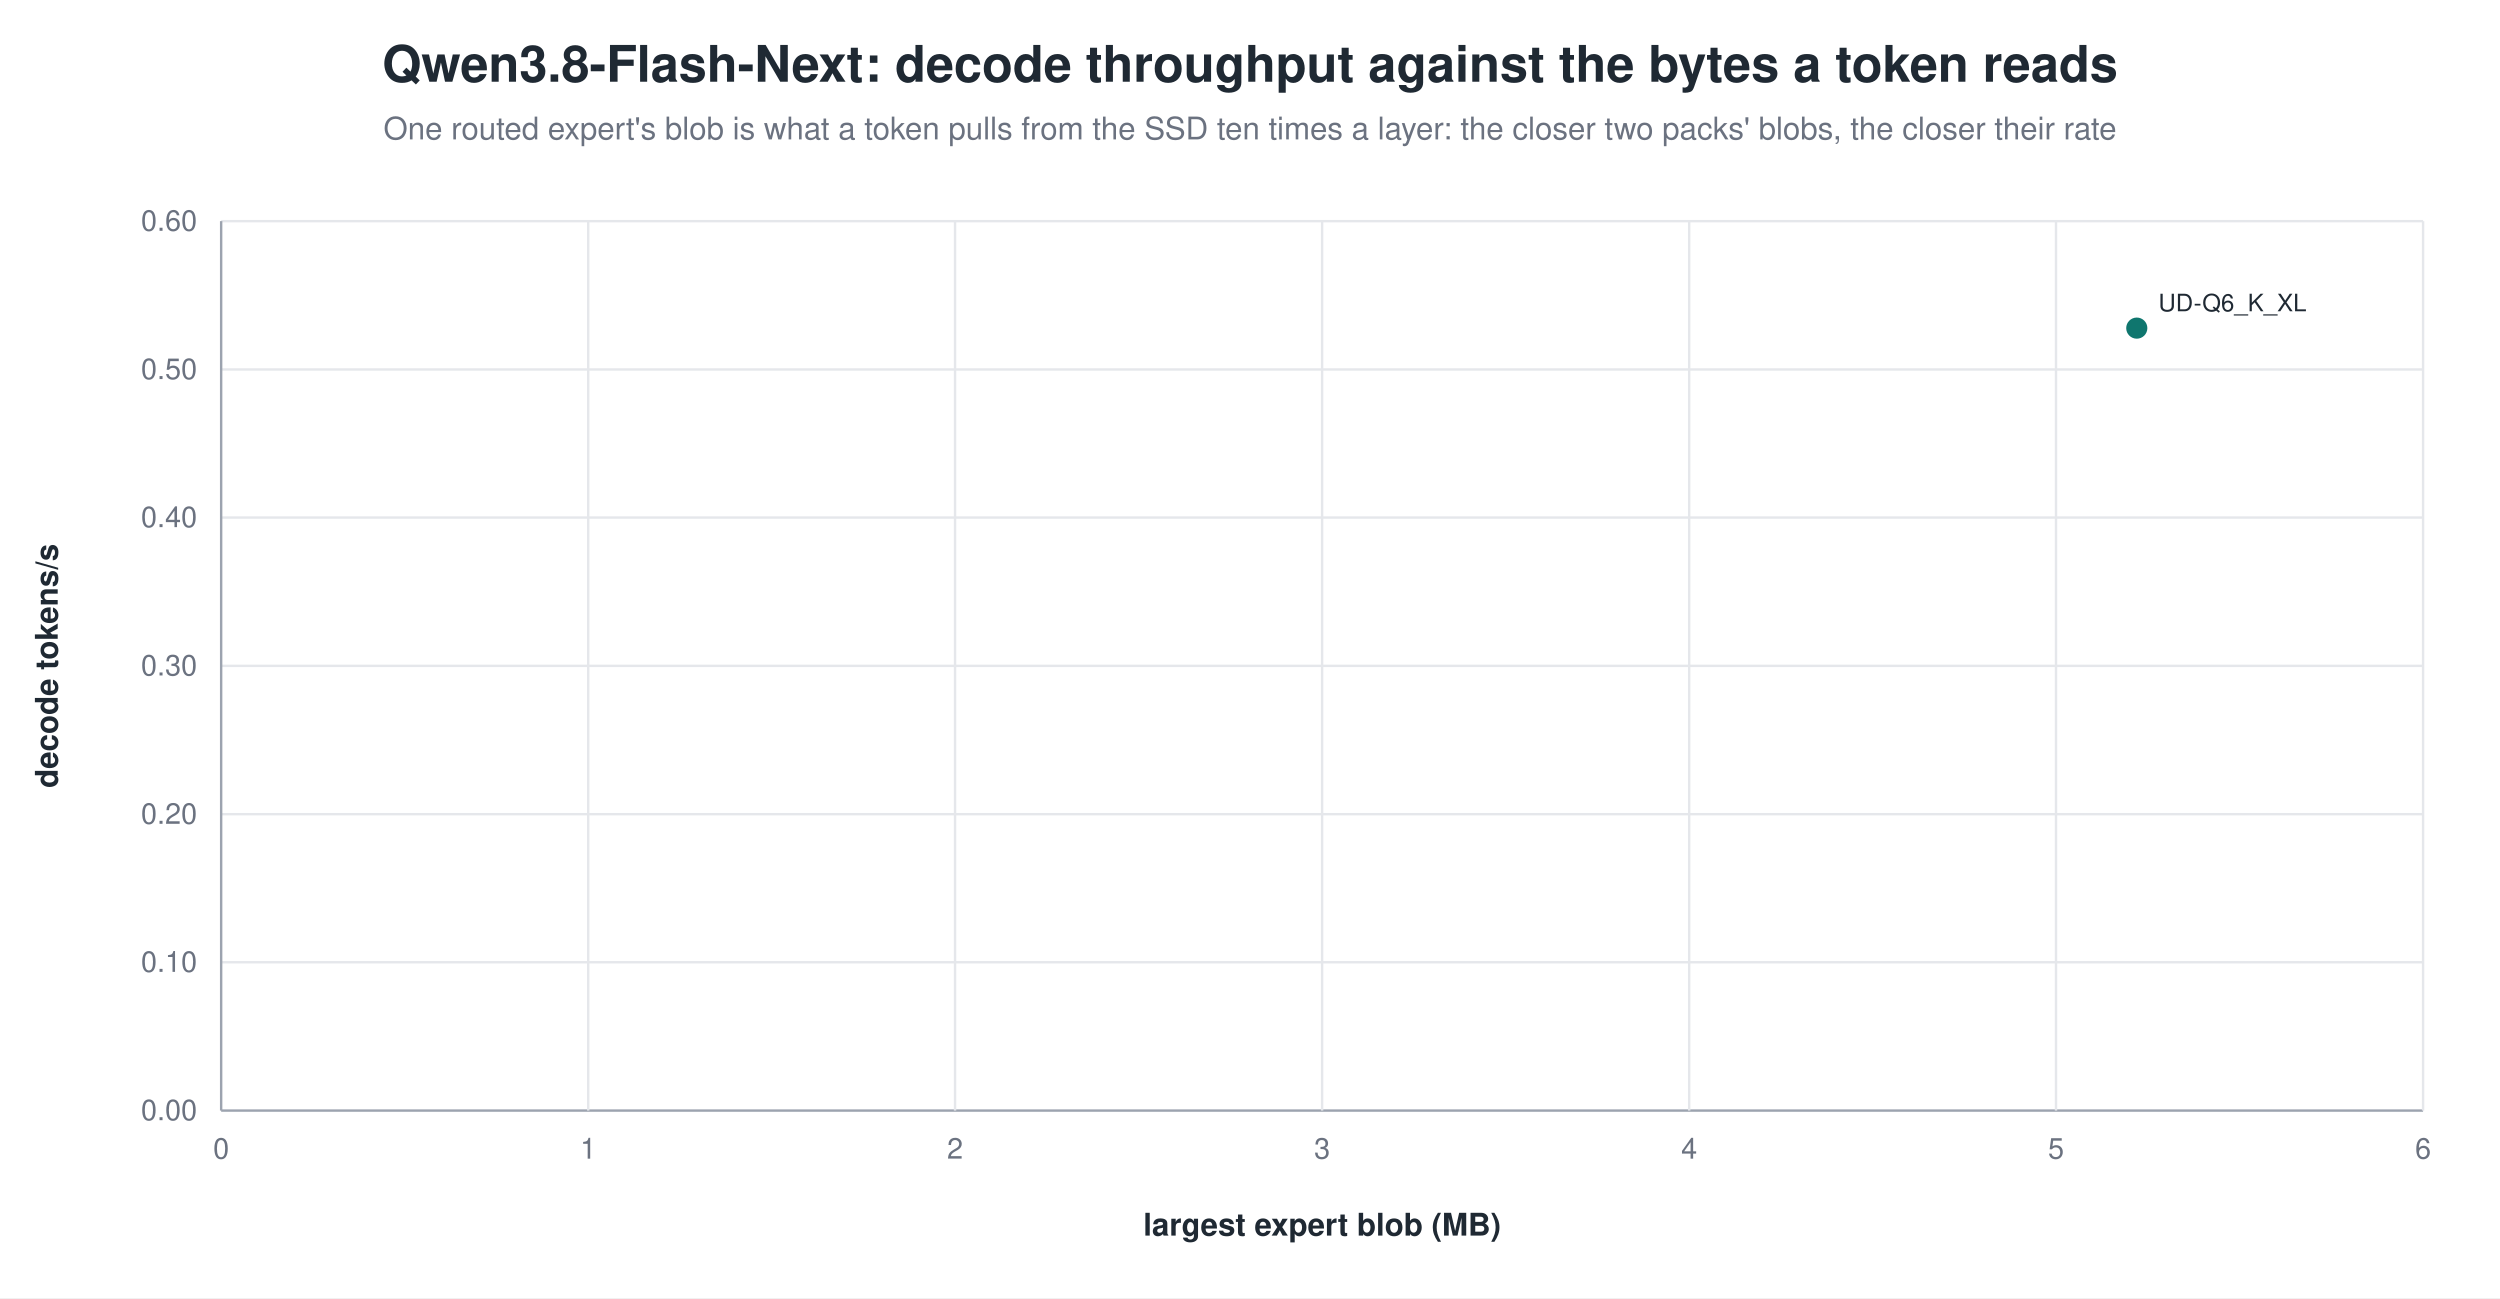
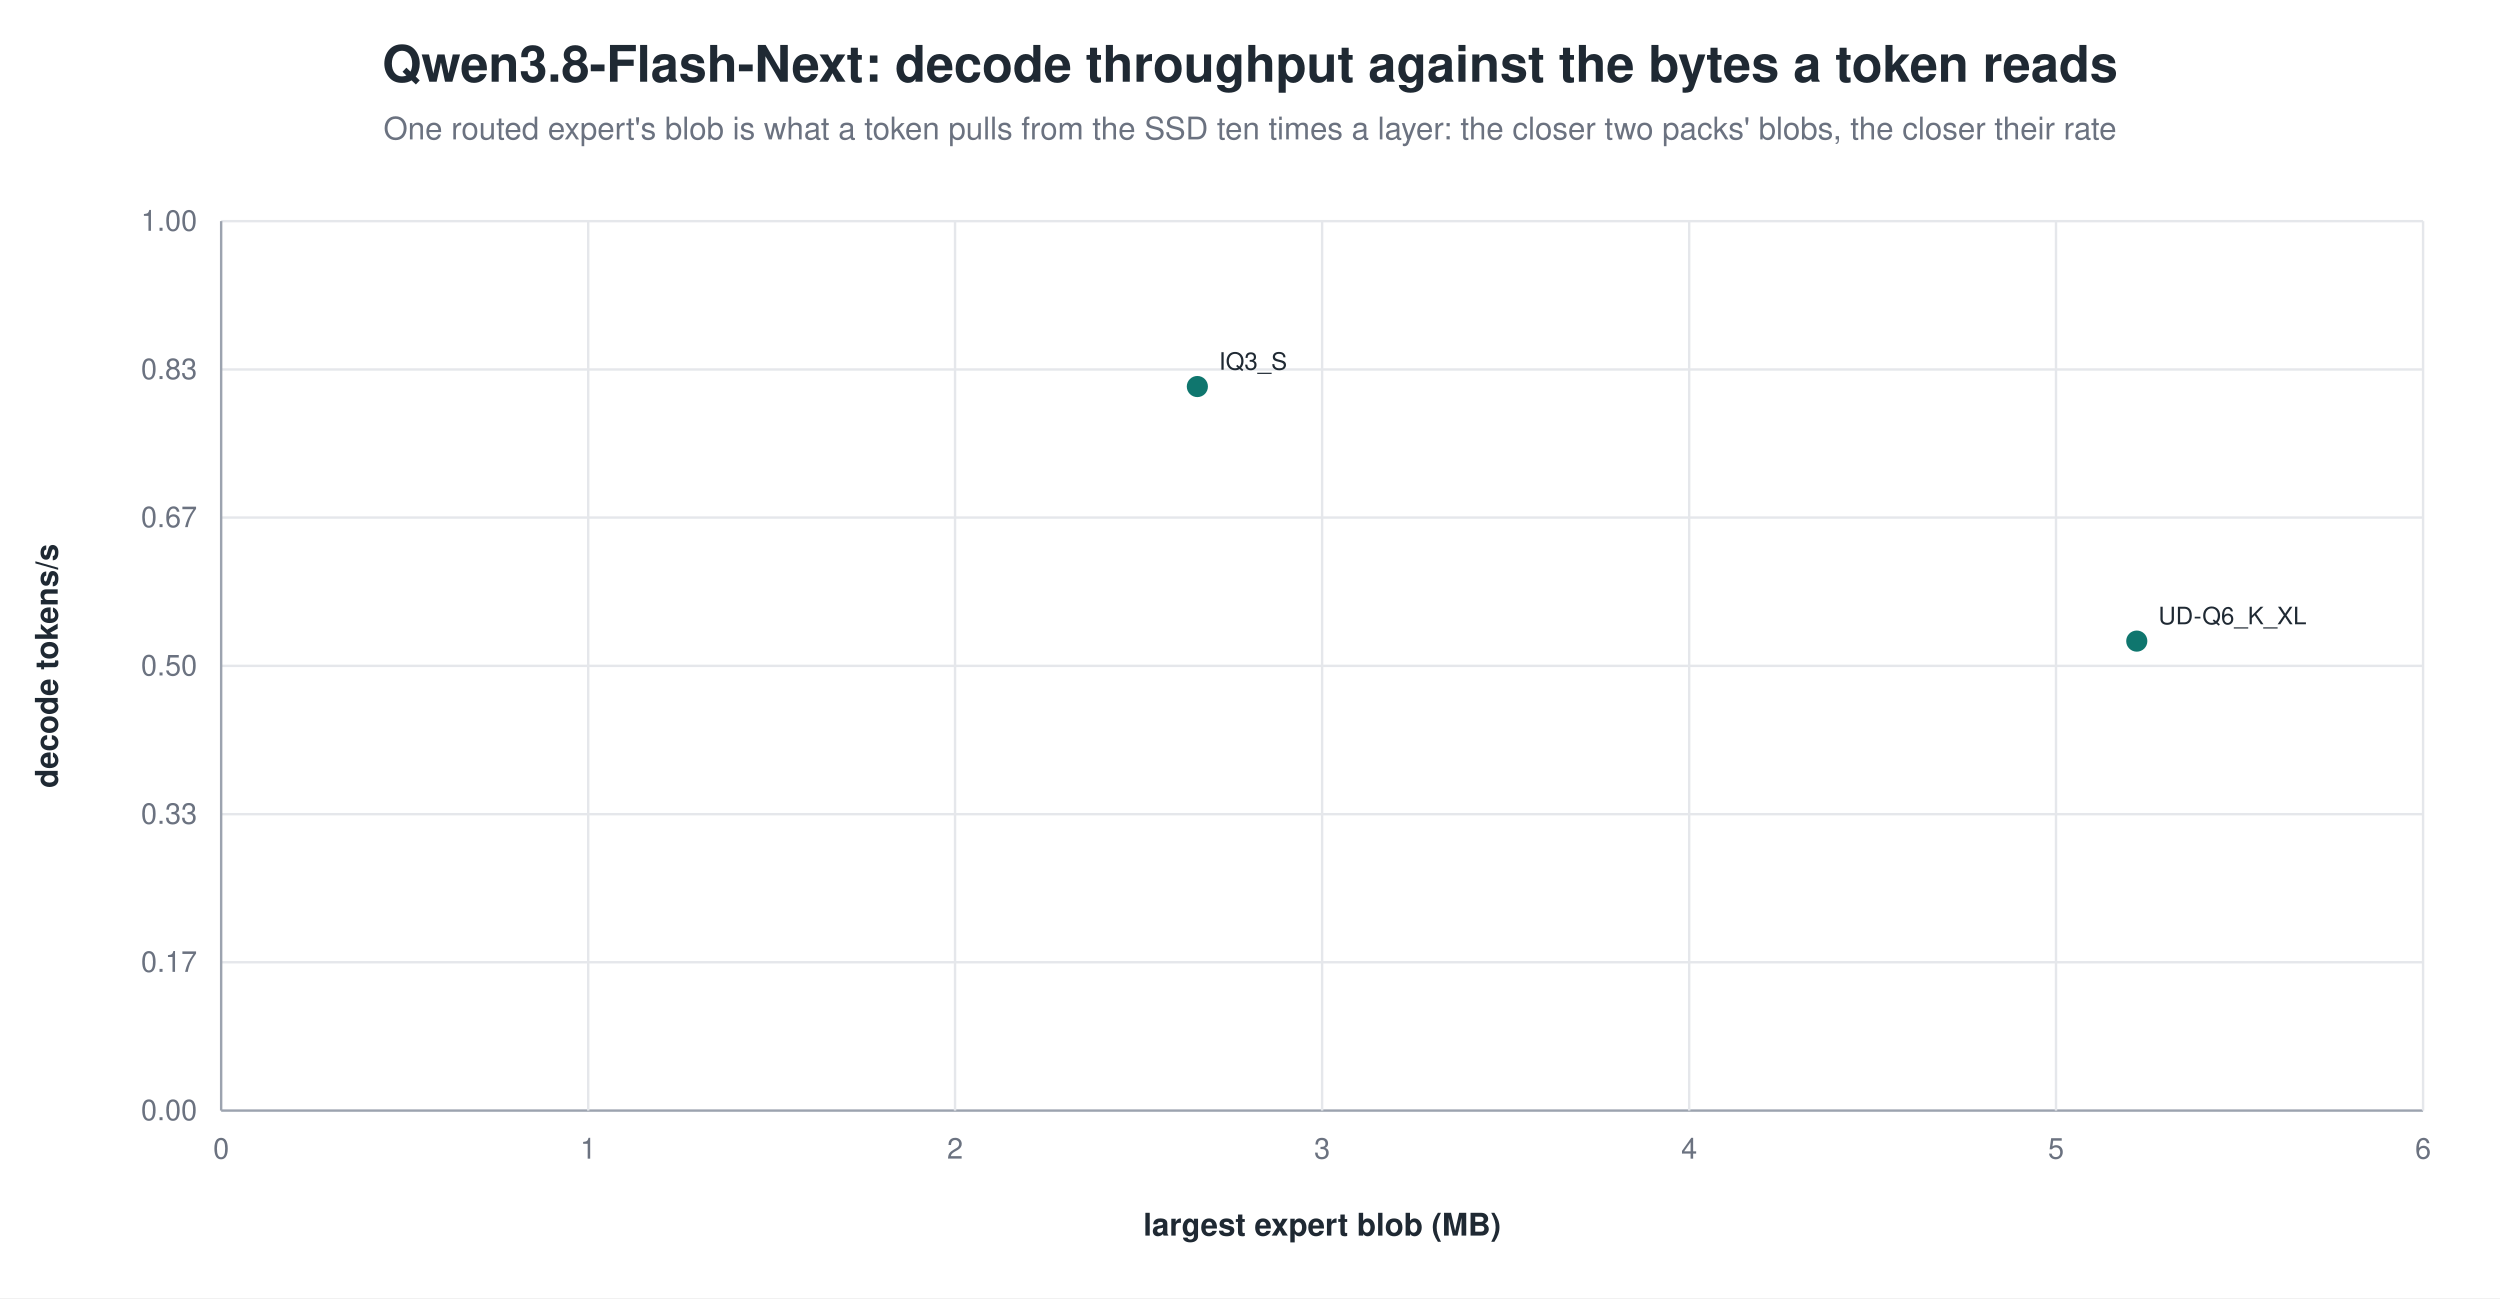
<svg xmlns="http://www.w3.org/2000/svg" width="1040" height="540" viewBox="0 0 1040 540" role="img" aria-label="Qwen3.8-Flash-Next: decode throughput against the bytes a token reads">
  <rect width="1040" height="540" fill="white" />
  <text x="520.0" y="34" text-anchor="middle" font-family="Helvetica, Arial, sans-serif" font-size="21" font-weight="600" fill="#1f2933">Qwen3.8-Flash-Next: decode throughput against the bytes a token reads</text>
  <text x="520.0" y="58" text-anchor="middle" font-family="Helvetica, Arial, sans-serif" font-size="13" fill="#6b7280">One routed expert's blob is what a token pulls from the SSD ten times a layer: the closer two packs' blobs, the closer their rate</text>
  <line x1="92.0" y1="462.0" x2="1008.0" y2="462.0" stroke="#9ca3af" stroke-width="1.0" />
  <text x="82.0" y="466.0" text-anchor="end" font-family="Helvetica, Arial, sans-serif" font-size="12" fill="#6b7280" font-weight="400">0.00</text>
  <line x1="92.0" y1="400.3" x2="1008.0" y2="400.3" stroke="#e5e7eb" stroke-width="1.0" />
-   <text x="82.0" y="404.3" text-anchor="end" font-family="Helvetica, Arial, sans-serif" font-size="12" fill="#6b7280" font-weight="400">0.10</text>
+   <text x="82.0" y="404.3" text-anchor="end" font-family="Helvetica, Arial, sans-serif" font-size="12" fill="#6b7280" font-weight="400">0.17</text>
  <line x1="92.0" y1="338.7" x2="1008.0" y2="338.7" stroke="#e5e7eb" stroke-width="1.0" />
-   <text x="82.0" y="342.7" text-anchor="end" font-family="Helvetica, Arial, sans-serif" font-size="12" fill="#6b7280" font-weight="400">0.20</text>
+   <text x="82.0" y="342.7" text-anchor="end" font-family="Helvetica, Arial, sans-serif" font-size="12" fill="#6b7280" font-weight="400">0.33</text>
  <line x1="92.0" y1="277.0" x2="1008.0" y2="277.0" stroke="#e5e7eb" stroke-width="1.0" />
-   <text x="82.0" y="281.0" text-anchor="end" font-family="Helvetica, Arial, sans-serif" font-size="12" fill="#6b7280" font-weight="400">0.30</text>
+   <text x="82.0" y="281.0" text-anchor="end" font-family="Helvetica, Arial, sans-serif" font-size="12" fill="#6b7280" font-weight="400">0.50</text>
  <line x1="92.0" y1="215.3" x2="1008.0" y2="215.3" stroke="#e5e7eb" stroke-width="1.0" />
-   <text x="82.0" y="219.3" text-anchor="end" font-family="Helvetica, Arial, sans-serif" font-size="12" fill="#6b7280" font-weight="400">0.40</text>
+   <text x="82.0" y="219.3" text-anchor="end" font-family="Helvetica, Arial, sans-serif" font-size="12" fill="#6b7280" font-weight="400">0.67</text>
  <line x1="92.0" y1="153.7" x2="1008.0" y2="153.7" stroke="#e5e7eb" stroke-width="1.0" />
-   <text x="82.0" y="157.7" text-anchor="end" font-family="Helvetica, Arial, sans-serif" font-size="12" fill="#6b7280" font-weight="400">0.50</text>
+   <text x="82.0" y="157.7" text-anchor="end" font-family="Helvetica, Arial, sans-serif" font-size="12" fill="#6b7280" font-weight="400">0.83</text>
  <line x1="92.0" y1="92.0" x2="1008.0" y2="92.0" stroke="#e5e7eb" stroke-width="1.0" />
-   <text x="82.0" y="96.0" text-anchor="end" font-family="Helvetica, Arial, sans-serif" font-size="12" fill="#6b7280" font-weight="400">0.60</text>
+   <text x="82.0" y="96.0" text-anchor="end" font-family="Helvetica, Arial, sans-serif" font-size="12" fill="#6b7280" font-weight="400">1.00</text>
  <line x1="92.0" y1="92.0" x2="92.0" y2="462.0" stroke="#9ca3af" stroke-width="1.0" />
  <text x="92.0" y="482.0" text-anchor="middle" font-family="Helvetica, Arial, sans-serif" font-size="12" fill="#6b7280" font-weight="400">0</text>
  <line x1="244.7" y1="92.0" x2="244.7" y2="462.0" stroke="#e5e7eb" stroke-width="1.0" />
  <text x="244.7" y="482.0" text-anchor="middle" font-family="Helvetica, Arial, sans-serif" font-size="12" fill="#6b7280" font-weight="400">1</text>
  <line x1="397.3" y1="92.0" x2="397.3" y2="462.0" stroke="#e5e7eb" stroke-width="1.0" />
  <text x="397.3" y="482.0" text-anchor="middle" font-family="Helvetica, Arial, sans-serif" font-size="12" fill="#6b7280" font-weight="400">2</text>
  <line x1="550.0" y1="92.0" x2="550.0" y2="462.0" stroke="#e5e7eb" stroke-width="1.0" />
  <text x="550.0" y="482.0" text-anchor="middle" font-family="Helvetica, Arial, sans-serif" font-size="12" fill="#6b7280" font-weight="400">3</text>
  <line x1="702.7" y1="92.0" x2="702.7" y2="462.0" stroke="#e5e7eb" stroke-width="1.0" />
  <text x="702.7" y="482.0" text-anchor="middle" font-family="Helvetica, Arial, sans-serif" font-size="12" fill="#6b7280" font-weight="400">4</text>
  <line x1="855.3" y1="92.0" x2="855.3" y2="462.0" stroke="#e5e7eb" stroke-width="1.0" />
  <text x="855.3" y="482.0" text-anchor="middle" font-family="Helvetica, Arial, sans-serif" font-size="12" fill="#6b7280" font-weight="400">5</text>
  <line x1="1008.0" y1="92.0" x2="1008.0" y2="462.0" stroke="#e5e7eb" stroke-width="1.0" />
  <text x="1008.0" y="482.0" text-anchor="middle" font-family="Helvetica, Arial, sans-serif" font-size="12" fill="#6b7280" font-weight="400">6</text>
  <text x="24.0" y="277.0" text-anchor="middle" font-family="Helvetica, Arial, sans-serif" font-size="13" fill="#1f2933" font-weight="600" transform="rotate(-90.0 24.0 277.0)">decode tokens/s</text>
  <text x="550.0" y="514.0" text-anchor="middle" font-family="Helvetica, Arial, sans-serif" font-size="13" fill="#1f2933" font-weight="600">largest expert blob (MB)</text>
-   <circle cx="888.9" cy="136.5" r="5.0" fill="#0f766e" stroke="white" stroke-width="1.2" opacity="1.00" />
-   <text x="897.9" y="129.5" text-anchor="start" font-family="Helvetica, Arial, sans-serif" font-size="10" fill="#1f2933" font-weight="500">UD-Q6_K_XL</text>
+   <circle cx="498.1" cy="160.8" r="5.0" fill="#0f766e" stroke="white" stroke-width="1.2" opacity="1.00" />
+   <text x="507.1" y="153.8" text-anchor="start" font-family="Helvetica, Arial, sans-serif" font-size="10" fill="#1f2933" font-weight="500">IQ3_S</text>
+   <circle cx="888.9" cy="266.7" r="5.0" fill="#0f766e" stroke="white" stroke-width="1.2" opacity="1.00" />
+   <text x="897.9" y="259.7" text-anchor="start" font-family="Helvetica, Arial, sans-serif" font-size="10" fill="#1f2933" font-weight="500">UD-Q6_K_XL</text>
</svg>
